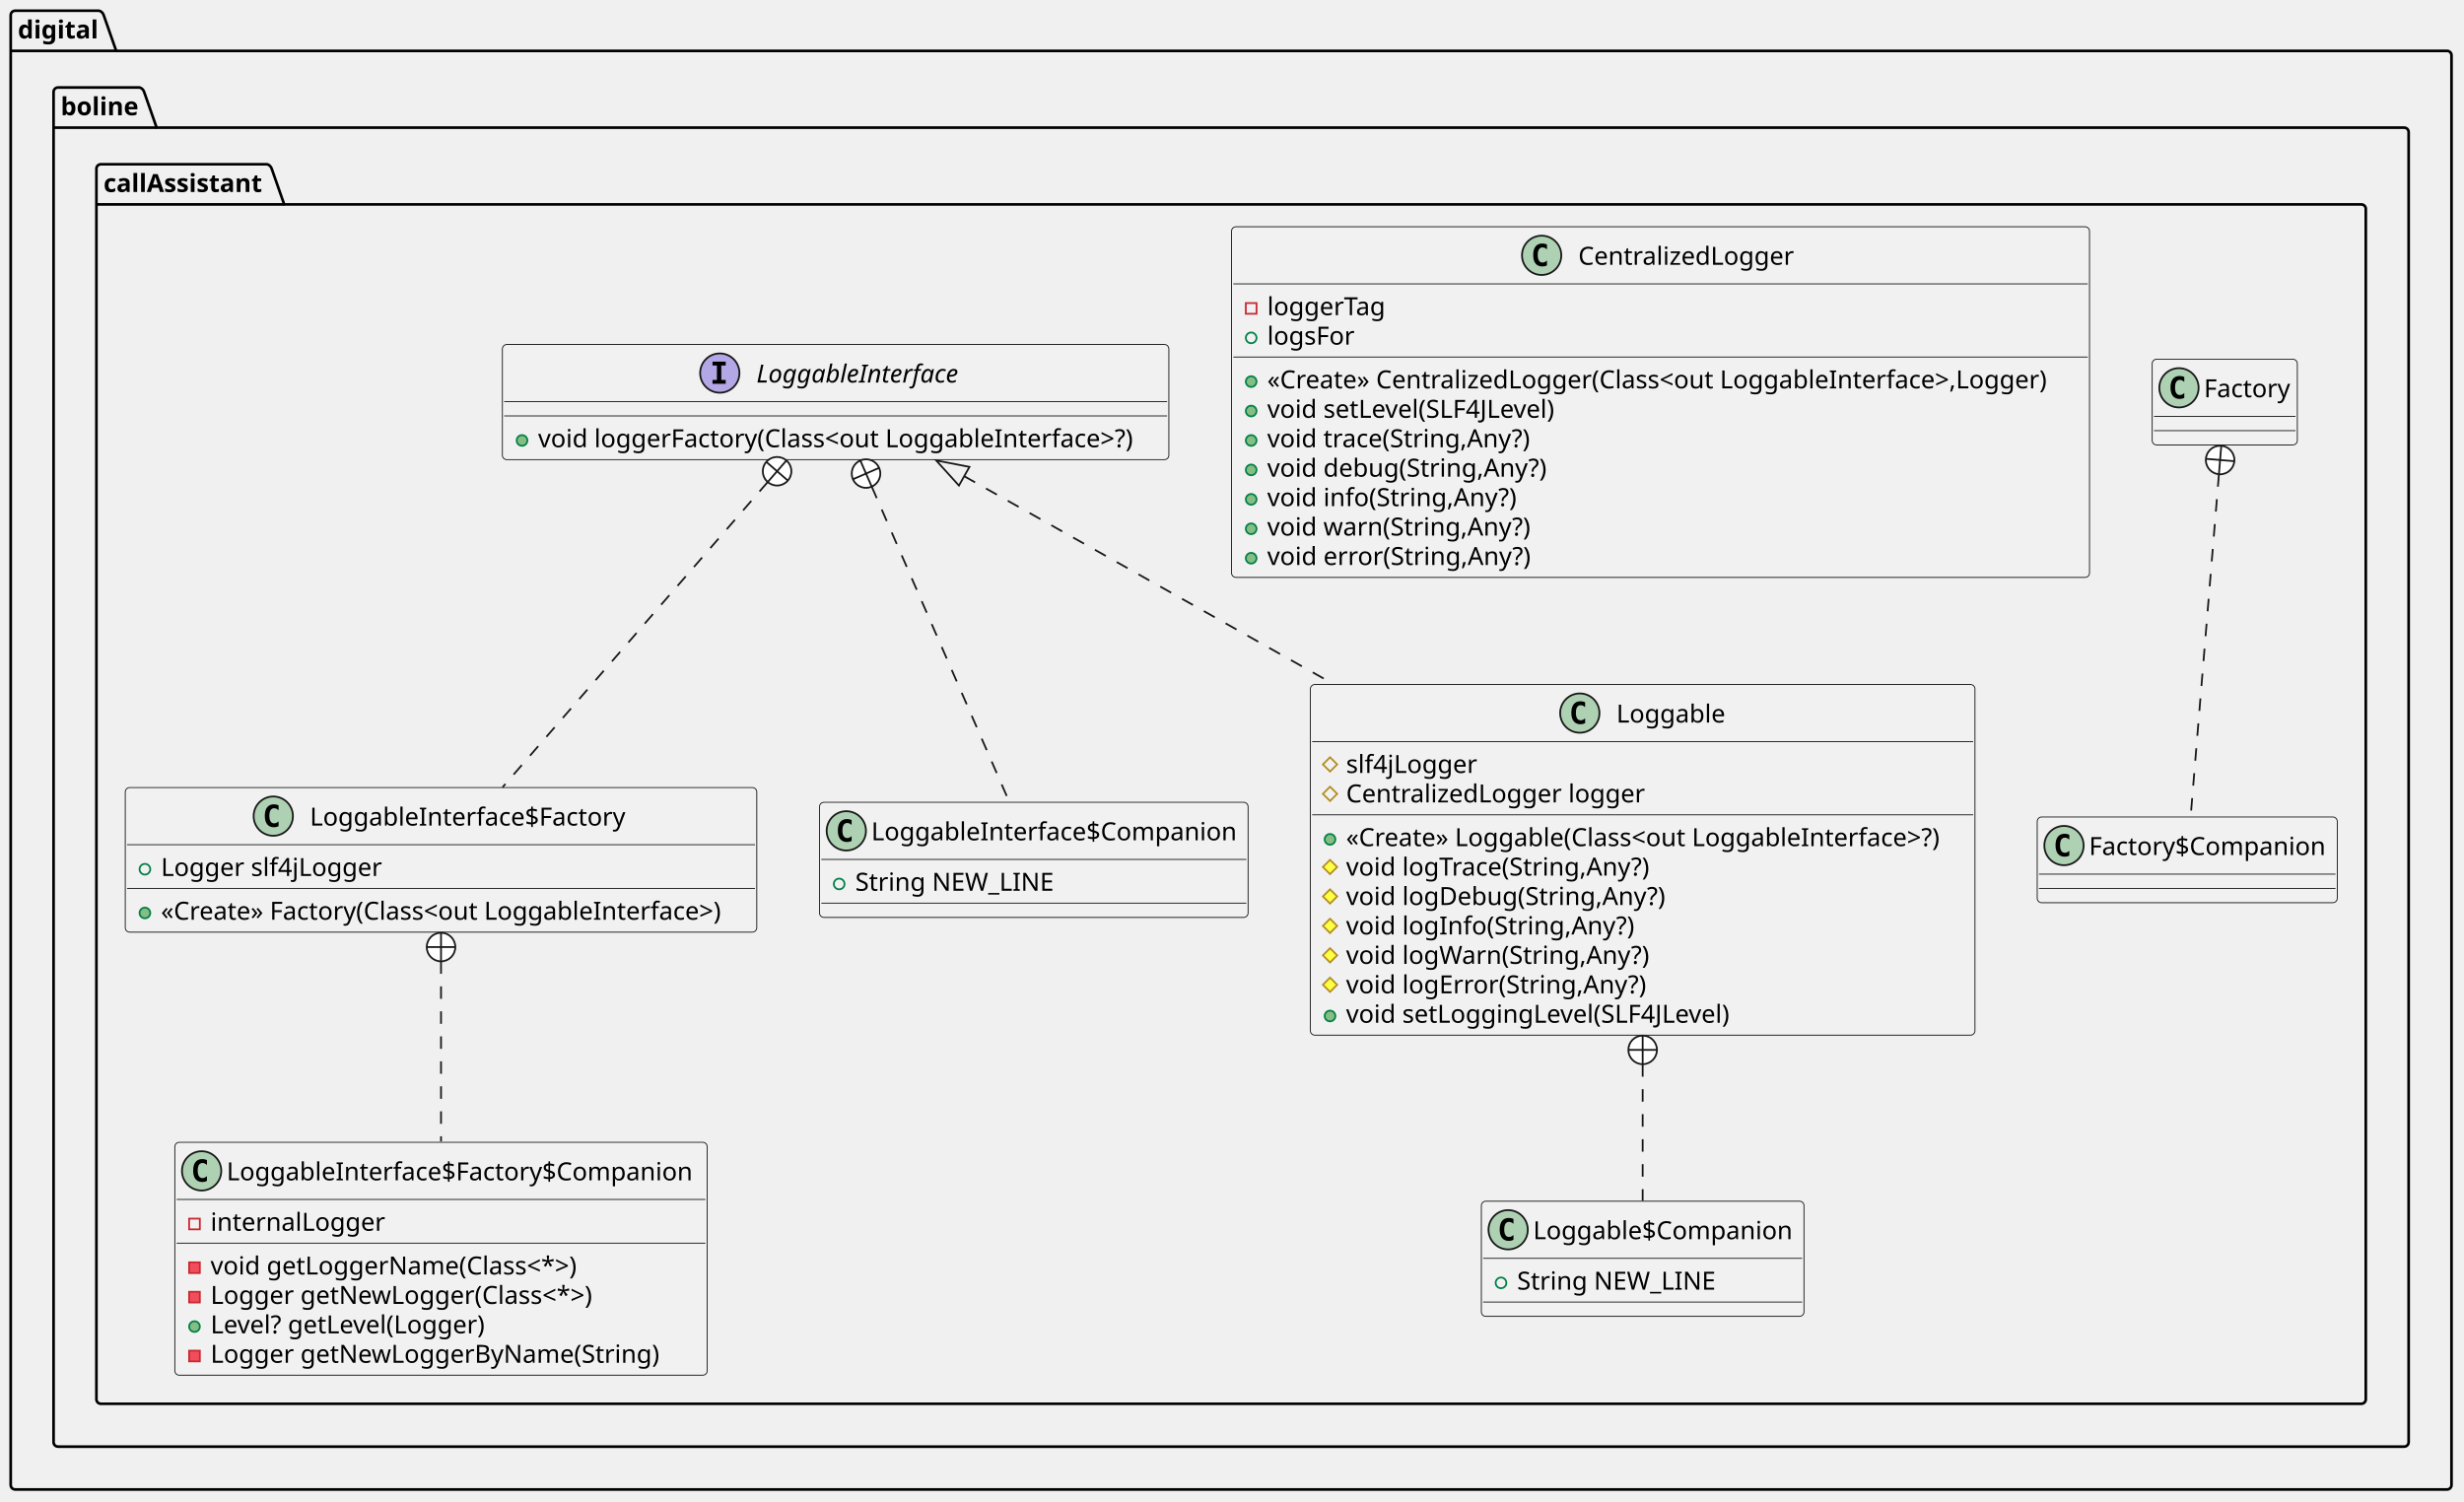
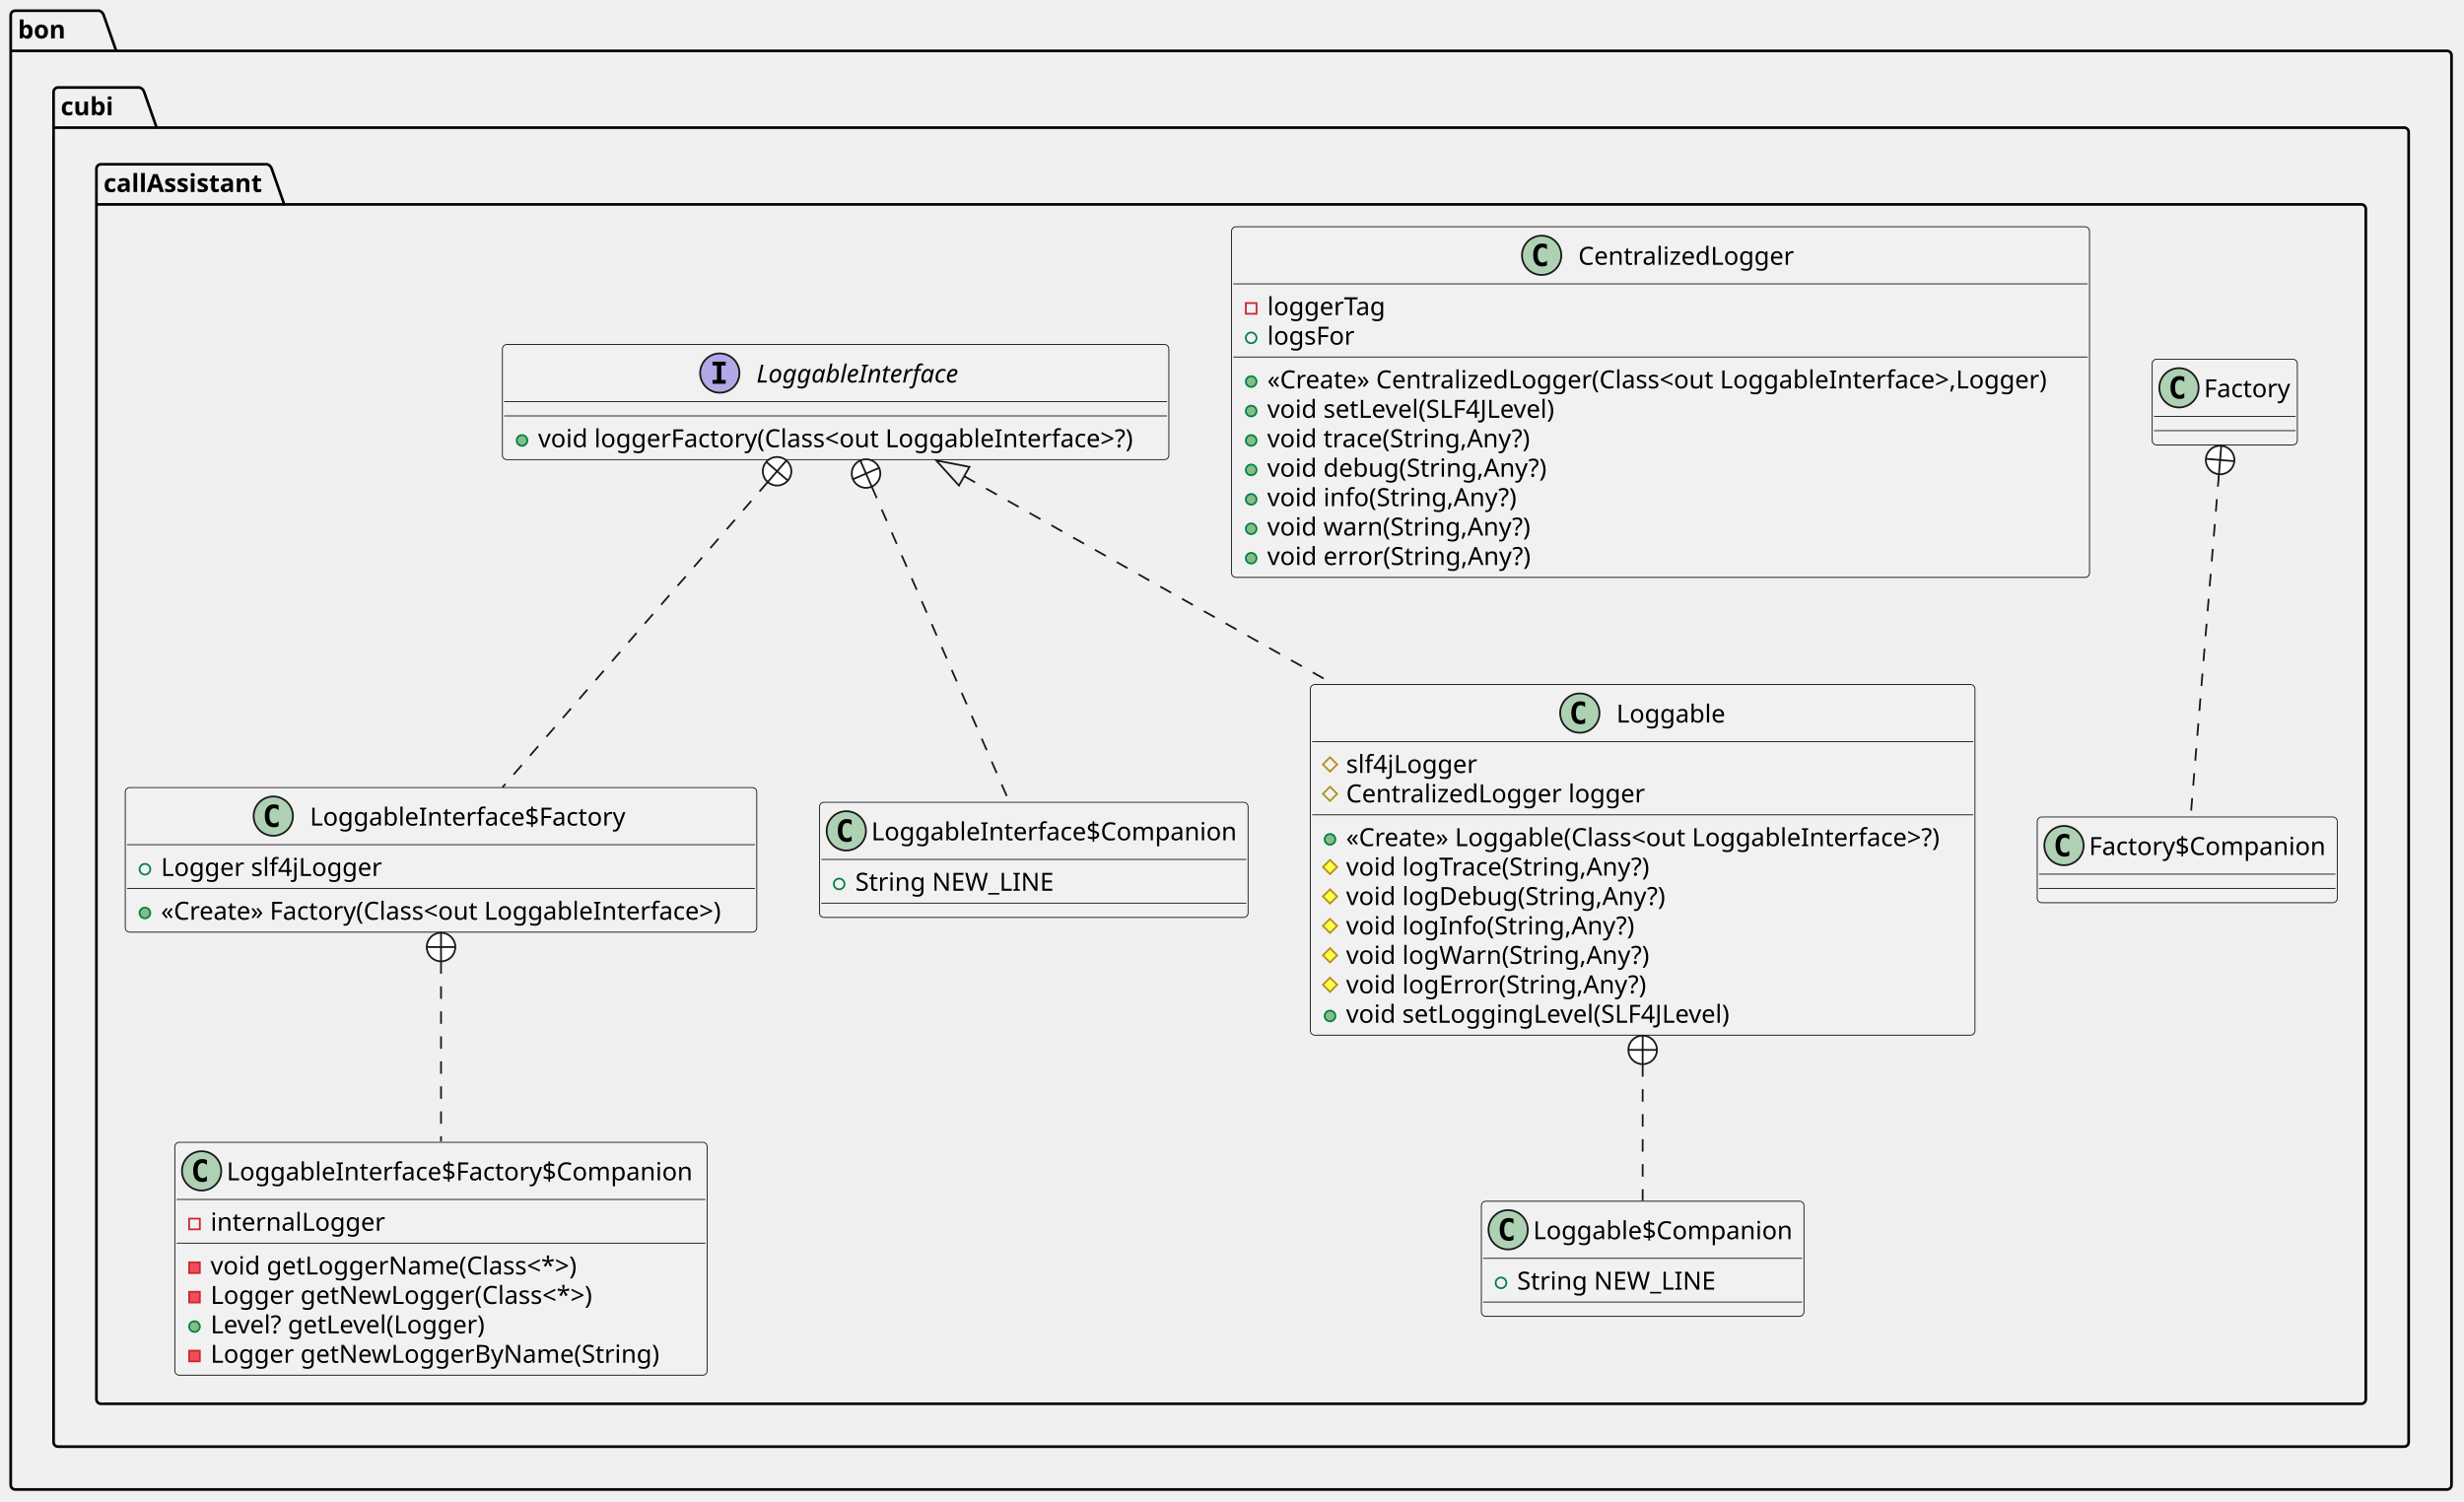
<svg xmlns="http://www.w3.org/2000/svg" contentStyleType="text/css" height="841px" preserveAspectRatio="none" style="width:1380px;height:841px;background:#FFFFFF;" version="1.1" viewBox="0 0 1380 841" width="1380px" zoomAndPan="magnify">
  <defs />
  <g>
-     <g id="cluster_digital">
+     <g id="cluster_bon">
      <path d="M8.5,6 L55.574,6 A3.75,3.75 0 0 1 58.074,8.5 L65.074,28.488 L1370.5,28.488 A2.5,2.5 0 0 1 1373,30.988 L1373,831.73 A2.5,2.5 0 0 1 1370.5,834.23 L8.5,834.23 A2.5,2.5 0 0 1 6,831.73 L6,8.5 A2.5,2.5 0 0 1 8.5,6 " fill="none" style="stroke:#000000;stroke-width:1.5;" />
      <line style="stroke:#000000;stroke-width:1.5;" x1="6" x2="65.074" y1="28.488" y2="28.488" />
-       <text fill="#000000" font-family="sans-serif" font-size="14" font-weight="bold" lengthAdjust="spacing" textLength="46.074" x="10" y="21.535">digital</text>
+       <text fill="#000000" font-family="sans-serif" font-size="14" font-weight="bold" lengthAdjust="spacing" textLength="46.074" x="10" y="21.535">bon</text>
    </g>
-     <g id="cluster_boline">
+     <g id="cluster_cubi">
      <path d="M32.5,49 L78.221,49 A3.75,3.75 0 0 1 80.721,51.5 L87.721,71.488 L1346.5,71.488 A2.5,2.5 0 0 1 1349,73.988 L1349,807.73 A2.5,2.5 0 0 1 1346.5,810.23 L32.5,810.23 A2.5,2.5 0 0 1 30,807.73 L30,51.5 A2.5,2.5 0 0 1 32.5,49 " fill="none" style="stroke:#000000;stroke-width:1.5;" />
      <line style="stroke:#000000;stroke-width:1.5;" x1="30" x2="87.721" y1="71.488" y2="71.488" />
-       <text fill="#000000" font-family="sans-serif" font-size="14" font-weight="bold" lengthAdjust="spacing" textLength="44.721" x="34" y="64.535">boline</text>
+       <text fill="#000000" font-family="sans-serif" font-size="14" font-weight="bold" lengthAdjust="spacing" textLength="44.721" x="34" y="64.535">cubi</text>
    </g>
    <g id="cluster_callAssistant">
      <path d="M56.5,92 L149.669,92 A3.75,3.75 0 0 1 152.169,94.5 L159.169,114.488 L1322.5,114.488 A2.5,2.5 0 0 1 1325,116.988 L1325,783.73 A2.5,2.5 0 0 1 1322.5,786.23 L56.5,786.23 A2.5,2.5 0 0 1 54,783.73 L54,94.5 A2.5,2.5 0 0 1 56.5,92 " fill="none" style="stroke:#000000;stroke-width:1.5;" />
      <line style="stroke:#000000;stroke-width:1.5;" x1="54" x2="159.169" y1="114.488" y2="114.488" />
      <text fill="#000000" font-family="sans-serif" font-size="14" font-weight="bold" lengthAdjust="spacing" textLength="92.169" x="58" y="107.535">callAssistant</text>
    </g>
    <g id="elem_LoggableInterface$Factory$Companion">
      <rect fill="#F1F1F1" height="130.441" id="LoggableInterface$Factory$Companion" rx="2.5" ry="2.5" style="stroke:#181818;stroke-width:0.5;" width="298.164" x="97.92" y="639.79" />
      <ellipse cx="112.92" cy="655.79" fill="#ADD1B2" rx="11" ry="11" style="stroke:#181818;stroke-width:1.0;" />
      <path d="M115.893,661.433 Q115.312,661.732 114.673,661.881 Q114.034,662.031 113.328,662.031 Q110.821,662.031 109.501,660.379 Q108.182,658.727 108.182,655.606 Q108.182,652.476 109.501,650.825 Q110.821,649.173 113.328,649.173 Q114.034,649.173 114.681,649.322 Q115.329,649.472 115.893,649.77 L115.893,652.493 Q115.262,651.912 114.669,651.642 Q114.075,651.372 113.444,651.372 Q112.1,651.372 111.415,652.439 Q110.73,653.506 110.73,655.606 Q110.73,657.698 111.415,658.764 Q112.1,659.831 113.444,659.831 Q114.075,659.831 114.669,659.561 Q115.262,659.292 115.893,658.71 Z " fill="#000000" />
      <text fill="#000000" font-family="sans-serif" font-size="14" lengthAdjust="spacing" textLength="266.164" x="126.92" y="661.081">LoggableInterface$Factory$Companion</text>
      <line style="stroke:#181818;stroke-width:0.5;" x1="98.92" x2="395.084" y1="671.79" y2="671.79" />
      <rect fill="none" height="6" style="stroke:#C82930;stroke-width:1.0;" width="6" x="105.92" y="682.534" />
      <text fill="#000000" font-family="sans-serif" font-size="14" lengthAdjust="spacing" textLength="99.019" x="117.92" y="689.325">internalLogger</text>
      <line style="stroke:#181818;stroke-width:0.5;" x1="98.92" x2="395.084" y1="696.278" y2="696.278" />
      <rect fill="#F24D5C" height="6" style="stroke:#C82930;stroke-width:1.0;" width="6" x="105.92" y="707.022" />
      <text fill="#000000" font-family="sans-serif" font-size="14" lengthAdjust="spacing" textLength="214.744" x="117.92" y="713.813">void getLoggerName(Class&lt;*&gt;)</text>
      <rect fill="#F24D5C" height="6" style="stroke:#C82930;stroke-width:1.0;" width="6" x="105.92" y="723.511" />
      <text fill="#000000" font-family="sans-serif" font-size="14" lengthAdjust="spacing" textLength="223.077" x="117.92" y="730.302">Logger getNewLogger(Class&lt;*&gt;)</text>
      <ellipse cx="108.92" cy="742.999" fill="#84BE84" rx="3" ry="3" style="stroke:#038048;stroke-width:1.0;" />
      <text fill="#000000" font-family="sans-serif" font-size="14" lengthAdjust="spacing" textLength="156.974" x="117.92" y="746.79">Level? getLevel(Logger)</text>
      <rect fill="#F24D5C" height="6" style="stroke:#C82930;stroke-width:1.0;" width="6" x="105.92" y="756.487" />
      <text fill="#000000" font-family="sans-serif" font-size="14" lengthAdjust="spacing" textLength="252.615" x="117.92" y="763.278">Logger getNewLoggerByName(String)</text>
    </g>
    <g id="elem_LoggableInterface$Factory">
      <rect fill="#F1F1F1" height="80.977" id="LoggableInterface$Factory" rx="2.5" ry="2.5" style="stroke:#181818;stroke-width:0.5;" width="353.674" x="70.16" y="441.1" />
      <ellipse cx="153.053" cy="457.1" fill="#ADD1B2" rx="11" ry="11" style="stroke:#181818;stroke-width:1.0;" />
      <path d="M156.026,462.743 Q155.445,463.042 154.805,463.191 Q154.166,463.341 153.461,463.341 Q150.954,463.341 149.634,461.689 Q148.314,460.037 148.314,456.916 Q148.314,453.786 149.634,452.135 Q150.954,450.483 153.461,450.483 Q154.166,450.483 154.814,450.632 Q155.461,450.782 156.026,451.08 L156.026,453.803 Q155.395,453.222 154.801,452.952 Q154.208,452.683 153.577,452.683 Q152.232,452.683 151.548,453.749 Q150.863,454.816 150.863,456.916 Q150.863,459.008 151.548,460.074 Q152.232,461.141 153.577,461.141 Q154.208,461.141 154.801,460.871 Q155.395,460.601 156.026,460.02 Z " fill="#000000" />
      <text fill="#000000" font-family="sans-serif" font-size="14" lengthAdjust="spacing" textLength="179.389" x="173.553" y="462.391">LoggableInterface$Factory</text>
      <line style="stroke:#181818;stroke-width:0.5;" x1="71.16" x2="422.834" y1="473.1" y2="473.1" />
      <ellipse cx="81.16" cy="486.844" fill="none" rx="3" ry="3" style="stroke:#038048;stroke-width:1.0;" />
      <text fill="#000000" font-family="sans-serif" font-size="14" lengthAdjust="spacing" textLength="127.976" x="90.16" y="490.635">Logger slf4jLogger</text>
      <line style="stroke:#181818;stroke-width:0.5;" x1="71.16" x2="422.834" y1="497.588" y2="497.588" />
      <ellipse cx="81.16" cy="511.332" fill="#84BE84" rx="3" ry="3" style="stroke:#038048;stroke-width:1.0;" />
      <text fill="#000000" font-family="sans-serif" font-size="14" lengthAdjust="spacing" textLength="327.674" x="90.16" y="515.123">«Create» Factory(Class&lt;out LoggableInterface&gt;)</text>
    </g>
    <g id="elem_LoggableInterface$Companion">
      <rect fill="#F1F1F1" height="64.488" id="LoggableInterface$Companion" rx="2.5" ry="2.5" style="stroke:#181818;stroke-width:0.5;" width="240.024" x="458.99" y="449.35" />
      <ellipse cx="473.99" cy="465.35" fill="#ADD1B2" rx="11" ry="11" style="stroke:#181818;stroke-width:1.0;" />
      <path d="M476.963,470.993 Q476.382,471.292 475.743,471.441 Q475.104,471.591 474.398,471.591 Q471.891,471.591 470.572,469.939 Q469.252,468.287 469.252,465.166 Q469.252,462.036 470.572,460.385 Q471.891,458.733 474.398,458.733 Q475.104,458.733 475.751,458.882 Q476.399,459.032 476.963,459.33 L476.963,462.053 Q476.332,461.472 475.739,461.202 Q475.145,460.933 474.514,460.933 Q473.17,460.933 472.485,461.999 Q471.8,463.066 471.8,465.166 Q471.8,467.258 472.485,468.324 Q473.17,469.391 474.514,469.391 Q475.145,469.391 475.739,469.121 Q476.332,468.851 476.963,468.27 Z " fill="#000000" />
      <text fill="#000000" font-family="sans-serif" font-size="14" lengthAdjust="spacing" textLength="208.024" x="487.99" y="470.641">LoggableInterface$Companion</text>
      <line style="stroke:#181818;stroke-width:0.5;" x1="459.99" x2="698.014" y1="481.35" y2="481.35" />
      <ellipse cx="469.99" cy="495.094" fill="none" rx="3" ry="3" style="stroke:#038048;stroke-width:1.0;" />
      <text fill="#000000" font-family="sans-serif" font-size="14" lengthAdjust="spacing" textLength="110.735" x="478.99" y="498.885">String NEW_LINE</text>
      <line style="stroke:#181818;stroke-width:0.5;" x1="459.99" x2="698.014" y1="505.838" y2="505.838" />
    </g>
    <g id="elem_LoggableInterface">
      <rect fill="#F1F1F1" height="64.488" id="LoggableInterface" rx="2.5" ry="2.5" style="stroke:#181818;stroke-width:0.5;" width="373.266" x="281.37" y="192.95" />
      <ellipse cx="403.128" cy="208.95" fill="#B4A7E5" rx="11" ry="11" style="stroke:#181818;stroke-width:1.0;" />
      <path d="M399.056,204.715 L399.056,202.557 L406.435,202.557 L406.435,204.715 L403.97,204.715 L403.97,212.792 L406.435,212.792 L406.435,214.95 L399.056,214.95 L399.056,212.792 L401.521,212.792 L401.521,204.715 Z " fill="#000000" />
      <text fill="#000000" font-family="sans-serif" font-size="14" font-style="italic" lengthAdjust="spacing" textLength="121.249" x="423.628" y="214.241">LoggableInterface</text>
      <line style="stroke:#181818;stroke-width:0.5;" x1="282.37" x2="653.636" y1="224.95" y2="224.95" />
      <line style="stroke:#181818;stroke-width:0.5;" x1="282.37" x2="653.636" y1="232.95" y2="232.95" />
      <ellipse cx="292.37" cy="246.694" fill="#84BE84" rx="3" ry="3" style="stroke:#038048;stroke-width:1.0;" />
      <text fill="#000000" font-family="sans-serif" font-size="14" lengthAdjust="spacing" textLength="347.266" x="301.37" y="250.485">void loggerFactory(Class&lt;out LoggableInterface&gt;?)</text>
    </g>
    <g id="elem_CentralizedLogger">
      <rect fill="#F1F1F1" height="196.394" id="CentralizedLogger" rx="2.5" ry="2.5" style="stroke:#181818;stroke-width:0.5;" width="480.522" x="689.74" y="127" />
      <ellipse cx="863.424" cy="143" fill="#ADD1B2" rx="11" ry="11" style="stroke:#181818;stroke-width:1.0;" />
      <path d="M866.397,148.643 Q865.816,148.942 865.177,149.091 Q864.538,149.241 863.832,149.241 Q861.325,149.241 860.006,147.589 Q858.686,145.937 858.686,142.816 Q858.686,139.686 860.006,138.035 Q861.325,136.383 863.832,136.383 Q864.538,136.383 865.185,136.532 Q865.833,136.682 866.397,136.981 L866.397,139.703 Q865.766,139.122 865.173,138.852 Q864.579,138.583 863.948,138.583 Q862.604,138.583 861.919,139.649 Q861.234,140.716 861.234,142.816 Q861.234,144.908 861.919,145.974 Q862.604,147.041 863.948,147.041 Q864.579,147.041 865.173,146.771 Q865.766,146.501 866.397,145.92 Z " fill="#000000" />
      <text fill="#000000" font-family="sans-serif" font-size="14" lengthAdjust="spacing" textLength="124.653" x="883.924" y="148.291">CentralizedLogger</text>
      <line style="stroke:#181818;stroke-width:0.5;" x1="690.74" x2="1169.262" y1="159" y2="159" />
      <rect fill="none" height="6" style="stroke:#C82930;stroke-width:1.0;" width="6" x="697.74" y="169.744" />
      <text fill="#000000" font-family="sans-serif" font-size="14" lengthAdjust="spacing" textLength="68.947" x="709.74" y="176.535">loggerTag</text>
      <ellipse cx="700.74" cy="189.232" fill="none" rx="3" ry="3" style="stroke:#038048;stroke-width:1.0;" />
      <text fill="#000000" font-family="sans-serif" font-size="14" lengthAdjust="spacing" textLength="50.347" x="709.74" y="193.023">logsFor</text>
      <line style="stroke:#181818;stroke-width:0.5;" x1="690.74" x2="1169.262" y1="199.977" y2="199.977" />
      <ellipse cx="700.74" cy="213.721" fill="#84BE84" rx="3" ry="3" style="stroke:#038048;stroke-width:1.0;" />
      <text fill="#000000" font-family="sans-serif" font-size="14" lengthAdjust="spacing" textLength="454.522" x="709.74" y="217.512">«Create» CentralizedLogger(Class&lt;out LoggableInterface&gt;,Logger)</text>
      <ellipse cx="700.74" cy="230.209" fill="#84BE84" rx="3" ry="3" style="stroke:#038048;stroke-width:1.0;" />
      <text fill="#000000" font-family="sans-serif" font-size="14" lengthAdjust="spacing" textLength="166.845" x="709.74" y="234">void setLevel(SLF4JLevel)</text>
      <ellipse cx="700.74" cy="246.697" fill="#84BE84" rx="3" ry="3" style="stroke:#038048;stroke-width:1.0;" />
      <text fill="#000000" font-family="sans-serif" font-size="14" lengthAdjust="spacing" textLength="151.874" x="709.74" y="250.488">void trace(String,Any?)</text>
      <ellipse cx="700.74" cy="263.185" fill="#84BE84" rx="3" ry="3" style="stroke:#038048;stroke-width:1.0;" />
      <text fill="#000000" font-family="sans-serif" font-size="14" lengthAdjust="spacing" textLength="161.048" x="709.74" y="266.977">void debug(String,Any?)</text>
      <ellipse cx="700.74" cy="279.674" fill="#84BE84" rx="3" ry="3" style="stroke:#038048;stroke-width:1.0;" />
      <text fill="#000000" font-family="sans-serif" font-size="14" lengthAdjust="spacing" textLength="144.69" x="709.74" y="283.465">void info(String,Any?)</text>
      <ellipse cx="700.74" cy="296.162" fill="#84BE84" rx="3" ry="3" style="stroke:#038048;stroke-width:1.0;" />
      <text fill="#000000" font-family="sans-serif" font-size="14" lengthAdjust="spacing" textLength="151.143" x="709.74" y="299.953">void warn(String,Any?)</text>
      <ellipse cx="700.74" cy="312.65" fill="#84BE84" rx="3" ry="3" style="stroke:#038048;stroke-width:1.0;" />
      <text fill="#000000" font-family="sans-serif" font-size="14" lengthAdjust="spacing" textLength="151.792" x="709.74" y="316.441">void error(String,Any?)</text>
    </g>
    <g id="elem_Loggable$Companion">
      <rect fill="#F1F1F1" height="64.488" id="Loggable$Companion" rx="2.5" ry="2.5" style="stroke:#181818;stroke-width:0.5;" width="180.689" x="829.66" y="672.77" />
      <ellipse cx="844.66" cy="688.77" fill="#ADD1B2" rx="11" ry="11" style="stroke:#181818;stroke-width:1.0;" />
      <path d="M847.633,694.413 Q847.052,694.712 846.413,694.861 Q845.774,695.011 845.068,695.011 Q842.561,695.011 841.241,693.359 Q839.922,691.707 839.922,688.586 Q839.922,685.457 841.241,683.805 Q842.561,682.153 845.068,682.153 Q845.774,682.153 846.421,682.302 Q847.069,682.452 847.633,682.75 L847.633,685.473 Q847.002,684.892 846.409,684.622 Q845.815,684.352 845.184,684.352 Q843.84,684.352 843.155,685.419 Q842.47,686.486 842.47,688.586 Q842.47,690.678 843.155,691.744 Q843.84,692.811 845.184,692.811 Q845.815,692.811 846.409,692.541 Q847.002,692.271 847.633,691.69 Z " fill="#000000" />
      <text fill="#000000" font-family="sans-serif" font-size="14" lengthAdjust="spacing" textLength="148.689" x="858.66" y="694.061">Loggable$Companion</text>
      <line style="stroke:#181818;stroke-width:0.5;" x1="830.66" x2="1009.348" y1="704.77" y2="704.77" />
      <ellipse cx="840.66" cy="718.514" fill="none" rx="3" ry="3" style="stroke:#038048;stroke-width:1.0;" />
      <text fill="#000000" font-family="sans-serif" font-size="14" lengthAdjust="spacing" textLength="110.735" x="849.66" y="722.305">String NEW_LINE</text>
      <line style="stroke:#181818;stroke-width:0.5;" x1="830.66" x2="1009.348" y1="729.258" y2="729.258" />
    </g>
    <g id="elem_Loggable">
      <rect fill="#F1F1F1" height="196.394" id="Loggable" rx="2.5" ry="2.5" style="stroke:#181818;stroke-width:0.5;" width="372.206" x="733.9" y="383.39" />
      <ellipse cx="884.797" cy="399.39" fill="#ADD1B2" rx="11" ry="11" style="stroke:#181818;stroke-width:1.0;" />
      <path d="M887.77,405.033 Q887.189,405.332 886.549,405.481 Q885.91,405.631 885.205,405.631 Q882.698,405.631 881.378,403.979 Q880.058,402.327 880.058,399.206 Q880.058,396.077 881.378,394.425 Q882.698,392.773 885.205,392.773 Q885.91,392.773 886.558,392.922 Q887.205,393.072 887.77,393.37 L887.77,396.093 Q887.139,395.512 886.545,395.242 Q885.952,394.973 885.321,394.973 Q883.976,394.973 883.291,396.039 Q882.606,397.106 882.606,399.206 Q882.606,401.298 883.291,402.364 Q883.976,403.431 885.321,403.431 Q885.952,403.431 886.545,403.161 Q887.139,402.892 887.77,402.31 Z " fill="#000000" />
      <text fill="#000000" font-family="sans-serif" font-size="14" lengthAdjust="spacing" textLength="61.913" x="905.297" y="404.681">Loggable</text>
      <line style="stroke:#181818;stroke-width:0.5;" x1="734.9" x2="1105.106" y1="415.39" y2="415.39" />
      <polygon fill="none" points="744.9,424.134,748.9,428.134,744.9,432.134,740.9,428.134" style="stroke:#B38D22;stroke-width:1.0;" />
      <text fill="#000000" font-family="sans-serif" font-size="14" lengthAdjust="spacing" textLength="76.494" x="753.9" y="432.925">slf4jLogger</text>
      <polygon fill="none" points="744.9,440.622,748.9,444.622,744.9,448.622,740.9,444.622" style="stroke:#B38D22;stroke-width:1.0;" />
      <text fill="#000000" font-family="sans-serif" font-size="14" lengthAdjust="spacing" textLength="172.717" x="753.9" y="449.413">CentralizedLogger logger</text>
      <line style="stroke:#181818;stroke-width:0.5;" x1="734.9" x2="1105.106" y1="456.367" y2="456.367" />
      <ellipse cx="744.9" cy="470.111" fill="#84BE84" rx="3" ry="3" style="stroke:#038048;stroke-width:1.0;" />
      <text fill="#000000" font-family="sans-serif" font-size="14" lengthAdjust="spacing" textLength="346.206" x="753.9" y="473.902">«Create» Loggable(Class&lt;out LoggableInterface&gt;?)</text>
      <polygon fill="#FFFF44" points="744.9,481.599,748.9,485.599,744.9,489.599,740.9,485.599" style="stroke:#B38D22;stroke-width:1.0;" />
      <text fill="#000000" font-family="sans-serif" font-size="14" lengthAdjust="spacing" textLength="176.866" x="753.9" y="490.39">void logTrace(String,Any?)</text>
      <polygon fill="#FFFF44" points="744.9,498.087,748.9,502.087,744.9,506.087,740.9,502.087" style="stroke:#B38D22;stroke-width:1.0;" />
      <text fill="#000000" font-family="sans-serif" font-size="14" lengthAdjust="spacing" textLength="184.099" x="753.9" y="506.878">void logDebug(String,Any?)</text>
      <polygon fill="#FFFF44" points="744.9,514.576,748.9,518.576,744.9,522.576,740.9,518.576" style="stroke:#B38D22;stroke-width:1.0;" />
      <text fill="#000000" font-family="sans-serif" font-size="14" lengthAdjust="spacing" textLength="166.052" x="753.9" y="523.367">void logInfo(String,Any?)</text>
      <polygon fill="#FFFF44" points="744.9,531.064,748.9,535.064,744.9,539.064,740.9,535.064" style="stroke:#B38D22;stroke-width:1.0;" />
      <text fill="#000000" font-family="sans-serif" font-size="14" lengthAdjust="spacing" textLength="173.708" x="753.9" y="539.855">void logWarn(String,Any?)</text>
      <polygon fill="#FFFF44" points="744.9,547.552,748.9,551.552,744.9,555.552,740.9,551.552" style="stroke:#B38D22;stroke-width:1.0;" />
      <text fill="#000000" font-family="sans-serif" font-size="14" lengthAdjust="spacing" textLength="172.956" x="753.9" y="556.343">void logError(String,Any?)</text>
      <ellipse cx="744.9" cy="569.04" fill="#84BE84" rx="3" ry="3" style="stroke:#038048;stroke-width:1.0;" />
      <text fill="#000000" font-family="sans-serif" font-size="14" lengthAdjust="spacing" textLength="221.833" x="753.9" y="572.831">void setLoggingLevel(SLF4JLevel)</text>
    </g>
    <g id="elem_Factory">
      <rect fill="#F1F1F1" height="48" id="Factory" rx="2.5" ry="2.5" style="stroke:#181818;stroke-width:0.5;" width="81.287" x="1205.36" y="201.2" />
      <ellipse cx="1220.36" cy="217.2" fill="#ADD1B2" rx="11" ry="11" style="stroke:#181818;stroke-width:1.0;" />
      <path d="M1223.333,222.843 Q1222.752,223.142 1222.113,223.291 Q1221.474,223.441 1220.768,223.441 Q1218.261,223.441 1216.941,221.789 Q1215.622,220.137 1215.622,217.016 Q1215.622,213.887 1216.941,212.235 Q1218.261,210.583 1220.768,210.583 Q1221.474,210.583 1222.121,210.732 Q1222.769,210.882 1223.333,211.18 L1223.333,213.903 Q1222.702,213.322 1222.109,213.052 Q1221.515,212.782 1220.884,212.782 Q1219.54,212.782 1218.855,213.849 Q1218.17,214.916 1218.17,217.016 Q1218.17,219.108 1218.855,220.174 Q1219.54,221.241 1220.884,221.241 Q1221.515,221.241 1222.109,220.971 Q1222.702,220.702 1223.333,220.12 Z " fill="#000000" />
      <text fill="#000000" font-family="sans-serif" font-size="14" lengthAdjust="spacing" textLength="49.287" x="1234.36" y="222.491">Factory</text>
      <line style="stroke:#181818;stroke-width:0.5;" x1="1206.36" x2="1285.647" y1="233.2" y2="233.2" />
      <line style="stroke:#181818;stroke-width:0.5;" x1="1206.36" x2="1285.647" y1="241.2" y2="241.2" />
    </g>
    <g id="elem_Factory$Companion">
      <rect fill="#F1F1F1" height="48" id="Factory$Companion" rx="2.5" ry="2.5" style="stroke:#181818;stroke-width:0.5;" width="168.062" x="1140.97" y="457.59" />
      <ellipse cx="1155.97" cy="473.59" fill="#ADD1B2" rx="11" ry="11" style="stroke:#181818;stroke-width:1.0;" />
      <path d="M1158.943,479.233 Q1158.362,479.532 1157.723,479.681 Q1157.084,479.831 1156.378,479.831 Q1153.871,479.831 1152.552,478.179 Q1151.232,476.527 1151.232,473.406 Q1151.232,470.276 1152.552,468.625 Q1153.871,466.973 1156.378,466.973 Q1157.084,466.973 1157.731,467.122 Q1158.379,467.272 1158.943,467.57 L1158.943,470.293 Q1158.312,469.712 1157.719,469.442 Q1157.125,469.173 1156.494,469.173 Q1155.15,469.173 1154.465,470.239 Q1153.78,471.306 1153.78,473.406 Q1153.78,475.498 1154.465,476.564 Q1155.15,477.631 1156.494,477.631 Q1157.125,477.631 1157.719,477.361 Q1158.312,477.091 1158.943,476.51 Z " fill="#000000" />
      <text fill="#000000" font-family="sans-serif" font-size="14" lengthAdjust="spacing" textLength="136.062" x="1169.97" y="478.881">Factory$Companion</text>
      <line style="stroke:#181818;stroke-width:0.5;" x1="1141.97" x2="1308.033" y1="489.59" y2="489.59" />
      <line style="stroke:#181818;stroke-width:0.5;" x1="1141.97" x2="1308.033" y1="497.59" y2="497.59" />
    </g>
    <g id="link_Factory_Factory$Companion">
      <path d="M1242.744,265.616 C1238.744,314.086 1230.93,408.76 1226.93,457.17 " fill="none" id="Factory-backto-Factory$Companion" style="stroke:#181818;stroke-width:1.0;stroke-dasharray:7.0,7.0;" />
      <ellipse cx="1243.402" cy="257.643" fill="#FFFFFF" rx="8" ry="8" style="stroke:#181818;stroke-width:1.0;" />
      <line style="stroke:#181818;stroke-width:1.0;" x1="1242.744" x2="1244.06" y1="265.616" y2="249.67" />
      <line style="stroke:#181818;stroke-width:1.0;" x1="1235.429" x2="1251.375" y1="256.985" y2="258.301" />
    </g>
    <g id="link_LoggableInterface$Factory_LoggableInterface$Factory$Companion">
      <path d="M247,538.43 C247,570.93 247,601.48 247,639.31 " fill="none" id="LoggableInterface$Factory-backto-LoggableInterface$Factory$Companion" style="stroke:#181818;stroke-width:1.0;stroke-dasharray:7.0,7.0;" />
      <ellipse cx="247" cy="530.43" fill="#FFFFFF" rx="8" ry="8" style="stroke:#181818;stroke-width:1.0;" />
      <line style="stroke:#181818;stroke-width:1.0;" x1="247" x2="247" y1="538.43" y2="522.43" />
      <line style="stroke:#181818;stroke-width:1.0;" x1="239" x2="255" y1="530.43" y2="530.43" />
    </g>
    <g id="link_LoggableInterface_LoggableInterface$Factory">
      <path d="M429.966,269.978 C389.696,316.328 325.29,390.47 281.44,440.95 " fill="none" id="LoggableInterface-backto-LoggableInterface$Factory" style="stroke:#181818;stroke-width:1.0;stroke-dasharray:7.0,7.0;" />
      <ellipse cx="435.213" cy="263.939" fill="#FFFFFF" rx="8" ry="8" style="stroke:#181818;stroke-width:1.0;" />
      <line style="stroke:#181818;stroke-width:1.0;" x1="429.966" x2="440.46" y1="269.978" y2="257.9" />
      <line style="stroke:#181818;stroke-width:1.0;" x1="429.174" x2="441.252" y1="258.692" y2="269.186" />
    </g>
    <g id="link_LoggableInterface_LoggableInterface$Companion">
      <path d="M488.229,272.565 C509.559,321.445 543.84,400.01 565.17,448.89 " fill="none" id="LoggableInterface-backto-LoggableInterface$Companion" style="stroke:#181818;stroke-width:1.0;stroke-dasharray:7.0,7.0;" />
      <ellipse cx="485.03" cy="265.232" fill="#FFFFFF" rx="8" ry="8" style="stroke:#181818;stroke-width:1.0;" />
      <line style="stroke:#181818;stroke-width:1.0;" x1="488.229" x2="481.83" y1="272.565" y2="257.9" />
      <line style="stroke:#181818;stroke-width:1.0;" x1="477.697" x2="492.362" y1="268.432" y2="262.033" />
    </g>
    <g id="link_Loggable_Loggable$Companion">
      <path d="M920,596.03 C920,629.33 920,648.25 920,672.52 " fill="none" id="Loggable-backto-Loggable$Companion" style="stroke:#181818;stroke-width:1.0;stroke-dasharray:7.0,7.0;" />
      <ellipse cx="920" cy="588.03" fill="#FFFFFF" rx="8" ry="8" style="stroke:#181818;stroke-width:1.0;" />
      <line style="stroke:#181818;stroke-width:1.0;" x1="920" x2="920" y1="596.03" y2="580.03" />
      <line style="stroke:#181818;stroke-width:1.0;" x1="912" x2="928" y1="588.03" y2="588.03" />
    </g>
    <g id="link_LoggableInterface_Loggable">
      <path d="M540.016,266.728 C595.576,297.998 667.67,338.58 746.46,382.92 " fill="none" id="LoggableInterface-backto-Loggable" style="stroke:#181818;stroke-width:1.0;stroke-dasharray:7.0,7.0;" />
      <polygon fill="none" points="524.33,257.9,537.073,271.957,542.959,261.5,524.33,257.9" style="stroke:#181818;stroke-width:1.0;" />
    </g>
  </g>
</svg>
